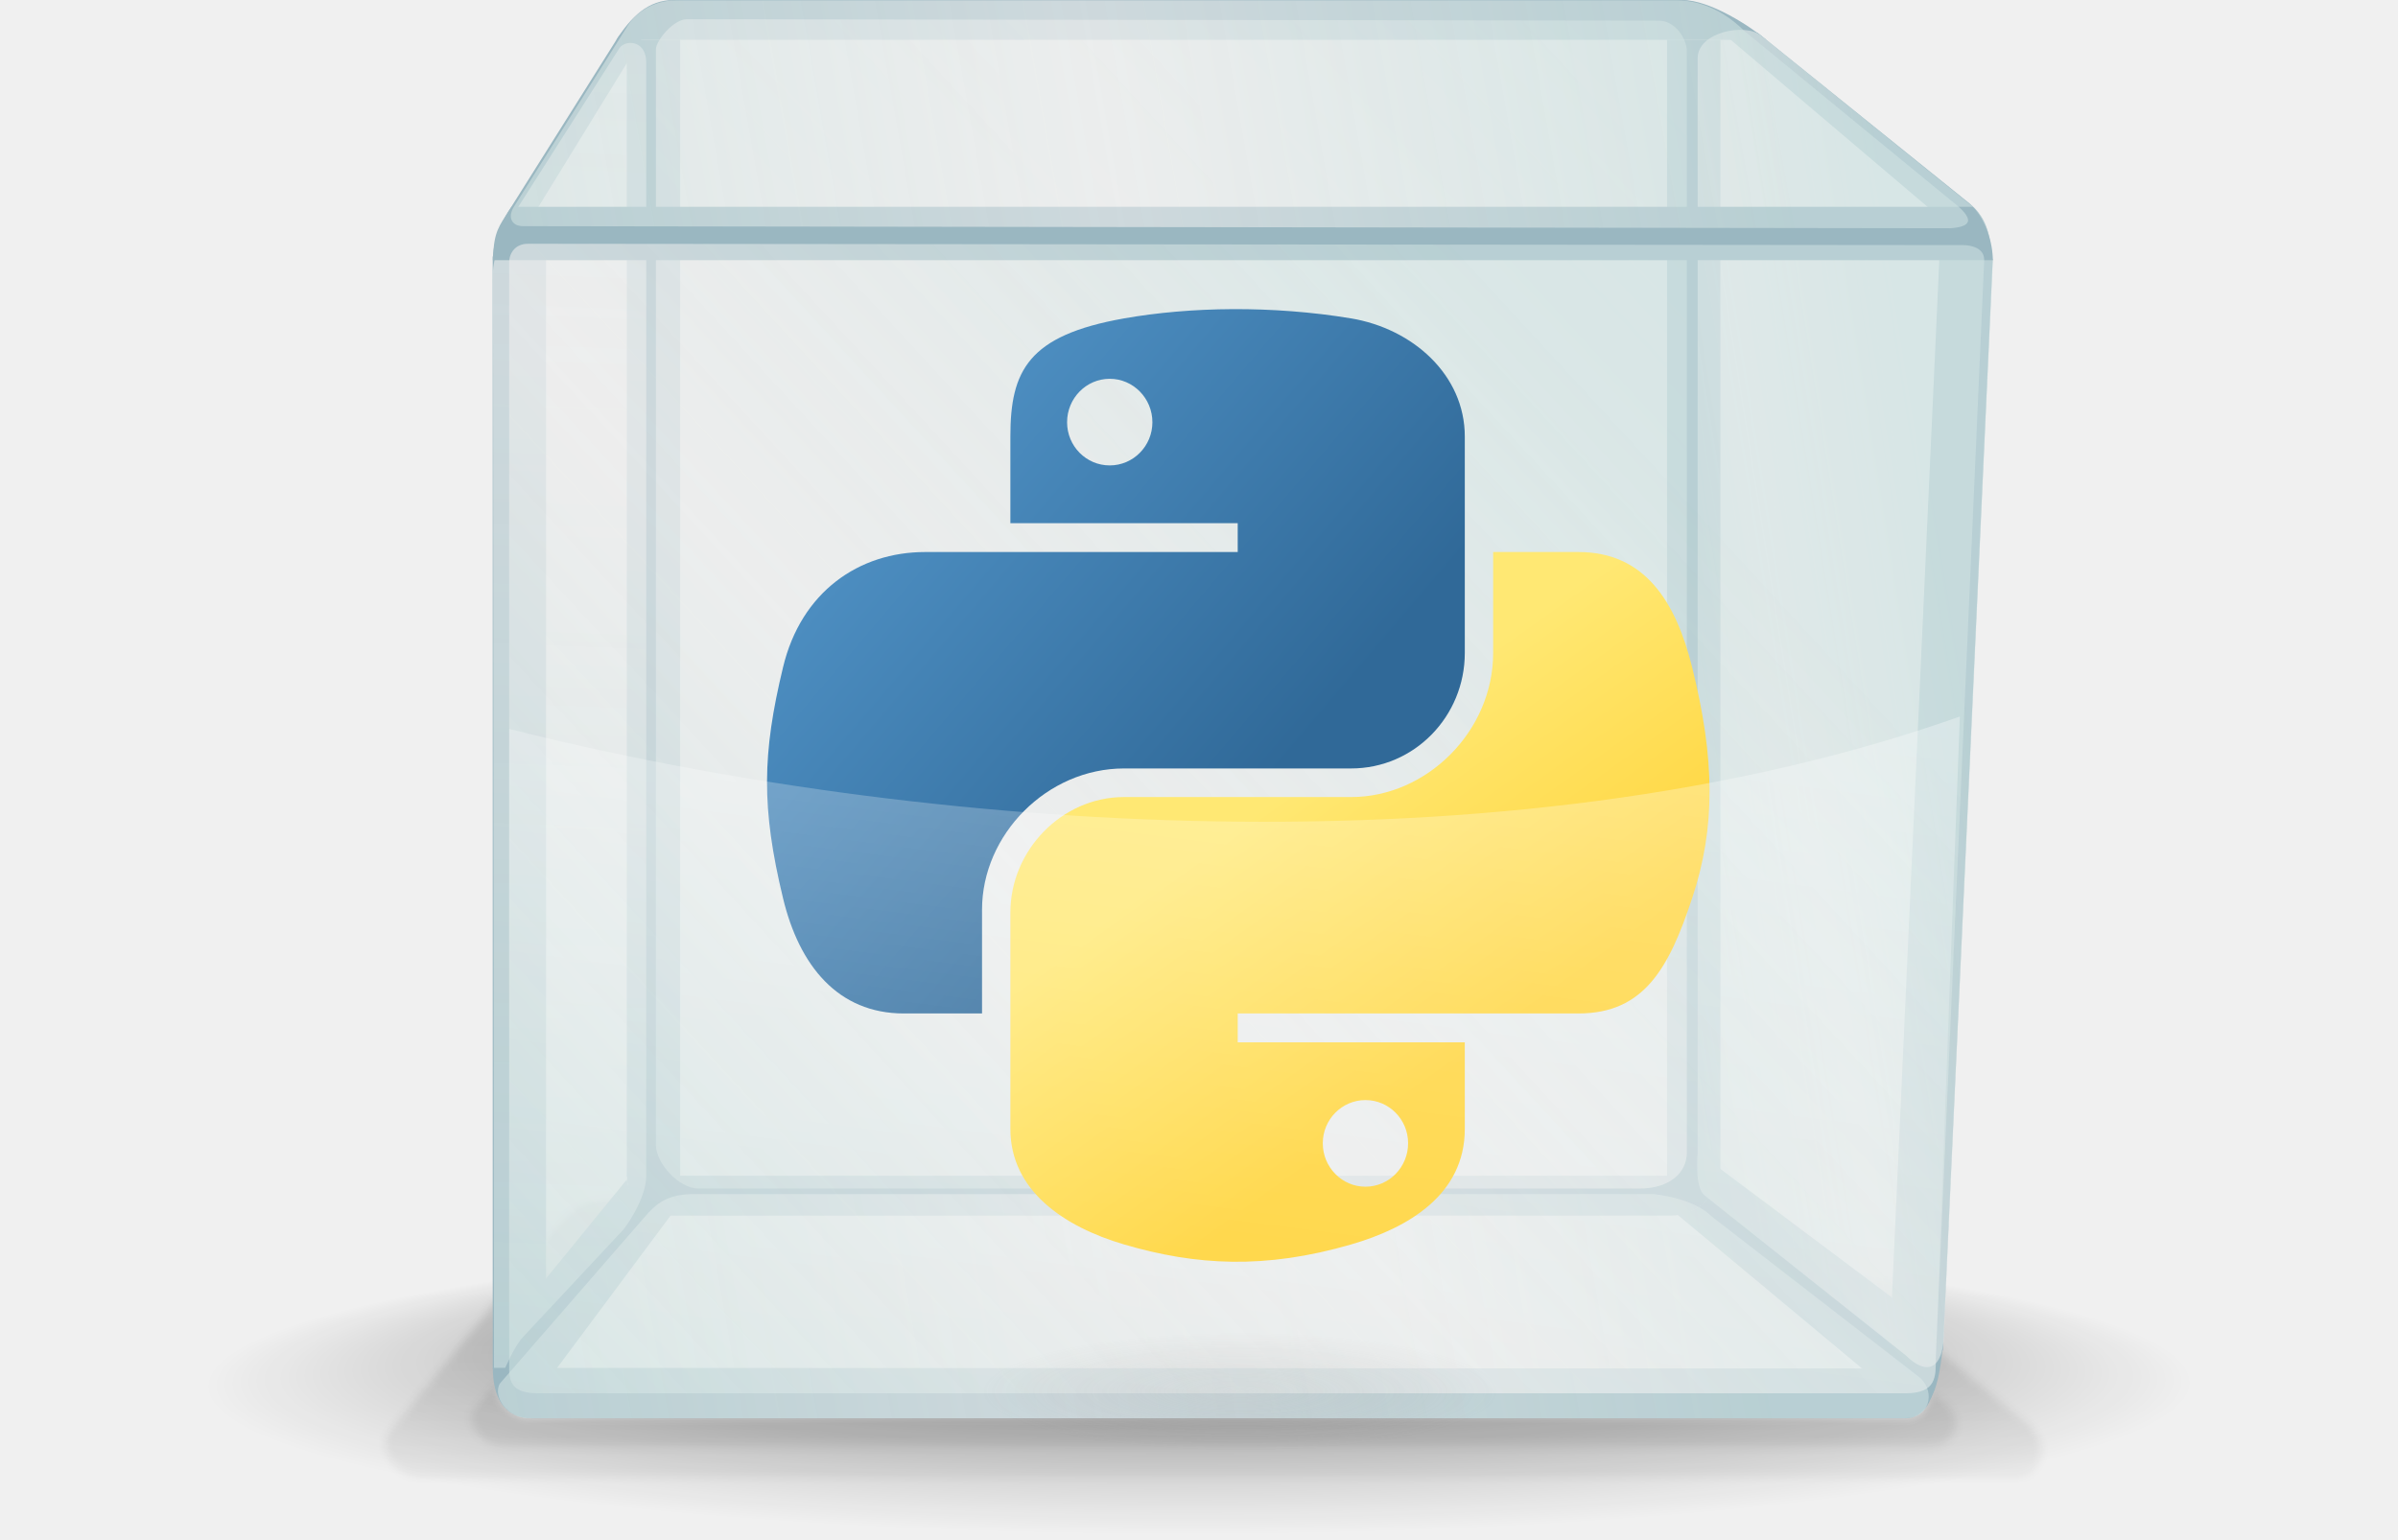
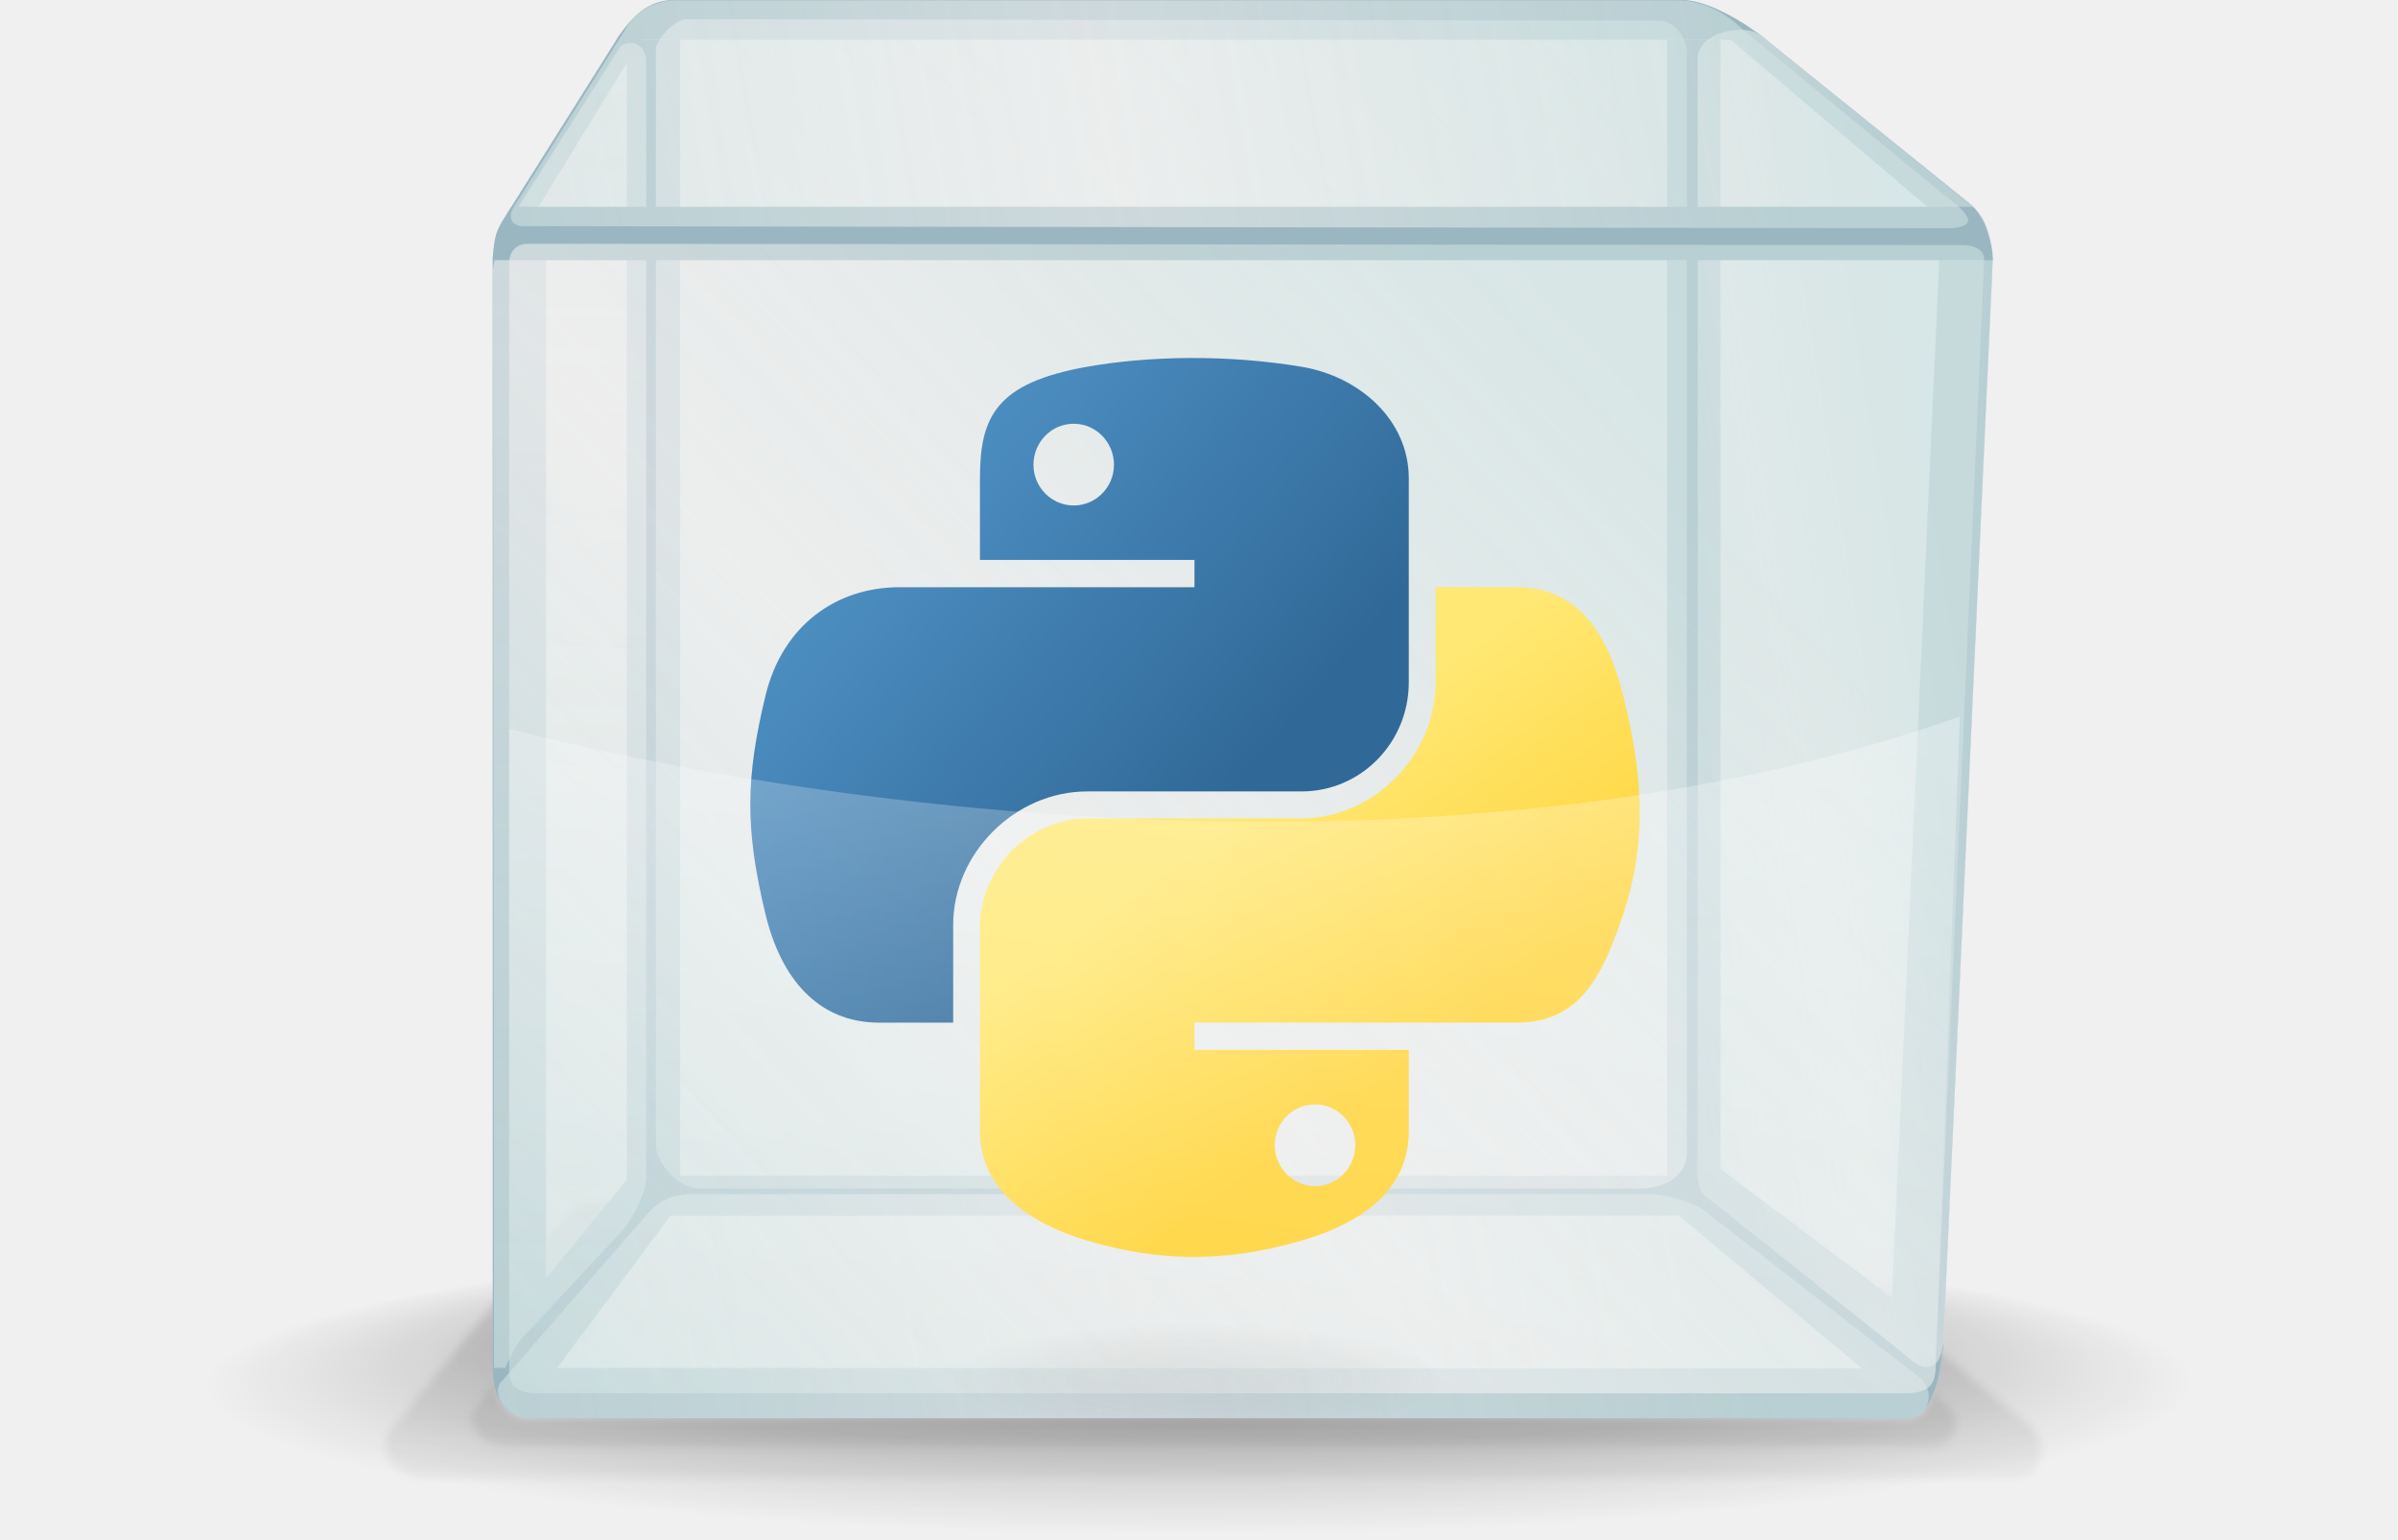
<svg xmlns="http://www.w3.org/2000/svg" xmlns:xlink="http://www.w3.org/1999/xlink" id="svg2233" viewBox="0 0 286.808 184.199" version="1.0" xml:space="preserve" width="286.808" height="184.199">
  <defs id="defs2235">
    <linearGradient id="linearGradient7463">
      <stop id="stop7465" style="stop-color:#d1e3e2;stop-opacity:.547" offset="0" />
      <stop id="stop3853" style="stop-color:#eeeeee;stop-opacity:.616" offset=".5" />
      <stop id="stop7467" style="stop-color:#d1e3e2;stop-opacity:.545" offset="1" />
    </linearGradient>
    <filter id="filter3662" x="-0.007" y="-0.044" width="1.013" height="1.089">
      <feGaussianBlur id="feGaussianBlur3664" stdDeviation="0.99" />
    </filter>
    <radialGradient id="radialGradient2603" fx="272.03" fy="553.58" gradientUnits="userSpaceOnUse" cy="707.22" cx="271.99" gradientTransform="matrix(0.5663824,-0.00114952,1.732559e-4,0.0853702,23.42315,270.9359)" r="210">
      <stop id="stop11688" style="stop-color:#000000;stop-opacity:.488" offset="0" />
      <stop id="stop11690" style="stop-color:#000000;stop-opacity:0" offset="1" />
    </radialGradient>
    <linearGradient id="linearGradient2605" y2="782.24" gradientUnits="userSpaceOnUse" x2="287.59" gradientTransform="matrix(1.157,0,0,1.2361,-49.276,-172.53)" y1="739.82" x1="287.59">
      <stop id="stop3673" style="stop-color:#000000;stop-opacity:.103" offset="0" />
      <stop id="stop3675" style="stop-color:#000000;stop-opacity:0" offset="1" />
    </linearGradient>
    <linearGradient id="linearGradient2669" y2="775.28" gradientUnits="userSpaceOnUse" x2="255.53" gradientTransform="matrix(0.4998641,0,0,0.4998641,22.39422,-45.39003)" y1="488.28" x1="292.42">
      <stop id="stop3879" style="stop-color:#ffffff;stop-opacity:.434" offset="0" />
      <stop id="stop3881" style="stop-color:#ffffff;stop-opacity:0" offset="1" />
    </linearGradient>
    <linearGradient id="linearGradient2672" y2="460.76" xlink:href="#linearGradient7463" gradientUnits="userSpaceOnUse" x2="128.5" gradientTransform="matrix(0.4998641,0,0,0.4998641,22.39422,-45.31897)" y1="405.76" x1="440.75" />
    <linearGradient id="linearGradient2675" y2="226.81" xlink:href="#linearGradient7463" gradientUnits="userSpaceOnUse" x2="371.47" gradientTransform="matrix(-0.6868414,0,0,-0.6868414,349.4003,489.2503)" y1="401.96" x1="181.42" />
    <linearGradient id="linearGradient2678" y2="460.76" xlink:href="#linearGradient7463" gradientUnits="userSpaceOnUse" x2="128.5" gradientTransform="matrix(0.4998641,0,0,0.4998641,19.70748,97.50956)" y1="405.76" x1="440.75" />
    <linearGradient id="linearGradient2683" y2="226.81" xlink:href="#linearGradient7463" gradientUnits="userSpaceOnUse" x2="371.47" gradientTransform="matrix(-0.5053925,0.7186901,0,-0.6801051,280.3666,219.2406)" y1="401.96" x1="181.42" />
    <linearGradient id="linearGradient2686" y2="226.81" xlink:href="#linearGradient7463" gradientUnits="userSpaceOnUse" x2="371.47" gradientTransform="matrix(-0.1365468,-0.1114204,0,-0.6868414,286.9893,501.8846)" y1="401.96" x1="181.42" />
    <linearGradient id="linearGradient2689" y2="226.81" xlink:href="#linearGradient7463" gradientUnits="userSpaceOnUse" x2="371.47" gradientTransform="matrix(-0.6868414,0,0,-0.6868414,364.948,462.39)" y1="401.96" x1="181.42" />
    <linearGradient id="linearGradient2795">
      <stop style="stop-color:#b8b8b8;stop-opacity:0.498" offset="0" id="stop2797" />
      <stop style="stop-color:#7f7f7f;stop-opacity:0" offset="1" id="stop2799" />
    </linearGradient>
    <linearGradient id="linearGradient2787">
      <stop style="stop-color:#7f7f7f;stop-opacity:0.5" offset="0" id="stop2789" />
      <stop style="stop-color:#7f7f7f;stop-opacity:0" offset="1" id="stop2791" />
    </linearGradient>
    <linearGradient id="linearGradient3676">
      <stop style="stop-color:#b2b2b2;stop-opacity:0.5" offset="0" id="stop3678" />
      <stop style="stop-color:#b3b3b3;stop-opacity:0" offset="1" id="stop3680" />
    </linearGradient>
    <linearGradient id="linearGradient3236">
      <stop style="stop-color:#f4f4f4;stop-opacity:1" offset="0" id="stop3244" />
      <stop style="stop-color:#ffffff;stop-opacity:1" offset="1" id="stop3240" />
    </linearGradient>
    <linearGradient id="linearGradient4671">
      <stop style="stop-color:#ffd43b;stop-opacity:1" offset="0" id="stop4673" />
      <stop style="stop-color:#ffe873;stop-opacity:1" offset="1" id="stop4675" />
    </linearGradient>
    <linearGradient id="linearGradient4689">
      <stop style="stop-color:#5a9fd4;stop-opacity:1" offset="0" id="stop4691" />
      <stop style="stop-color:#306998;stop-opacity:1" offset="1" id="stop4693" />
    </linearGradient>
    <linearGradient x1="224.24" y1="144.757" x2="-65.309" y2="144.757" id="linearGradient2987" xlink:href="#linearGradient4671" gradientUnits="userSpaceOnUse" gradientTransform="translate(100.2702,99.61116)" />
    <linearGradient x1="172.942" y1="77.476" x2="26.67" y2="76.313" id="linearGradient2990" xlink:href="#linearGradient4689" gradientUnits="userSpaceOnUse" gradientTransform="translate(100.2702,99.61116)" />
    <linearGradient x1="224.24" y1="144.757" x2="-65.309" y2="144.757" id="linearGradient2255" xlink:href="#linearGradient4671" gradientUnits="userSpaceOnUse" gradientTransform="matrix(0.562541,0,0,0.567972,-11.5974,-7.60954)" />
    <linearGradient x1="172.942" y1="76.176" x2="26.67" y2="76.313" id="linearGradient2258" xlink:href="#linearGradient4689" gradientUnits="userSpaceOnUse" gradientTransform="matrix(0.562541,0,0,0.567972,-11.5974,-7.60954)" />
    <radialGradient cx="61.519" cy="132.286" r="29.037" fx="61.519" fy="132.286" id="radialGradient2801" xlink:href="#linearGradient2795" gradientUnits="userSpaceOnUse" gradientTransform="matrix(1,0,0,0.177966,0,108.7434)" />
    <linearGradient x1="150.961" y1="192.352" x2="112.031" y2="137.273" id="linearGradient1475" xlink:href="#linearGradient4671" gradientUnits="userSpaceOnUse" gradientTransform="matrix(0.562541,0,0,0.567972,-9.399749,-5.305317)" />
    <linearGradient x1="26.649" y1="20.604" x2="135.665" y2="114.398" id="linearGradient1478" xlink:href="#linearGradient4689" gradientUnits="userSpaceOnUse" gradientTransform="matrix(0.562541,0,0,0.567972,-9.399749,-5.305317)" />
    <radialGradient cx="61.519" cy="132.286" r="29.037" fx="61.519" fy="132.286" id="radialGradient1480" xlink:href="#linearGradient2795" gradientUnits="userSpaceOnUse" gradientTransform="matrix(2.382716e-8,-0.296405,1.43676,4.683673e-7,-128.544,150.5202)" />
  </defs>
  <g id="layer4" transform="translate(-34.19,-165.321)">
    <path id="path1648" style="display:none;fill:none;stroke:#ffffff;stroke-width:1px" d="m 255.17,667.94 c 105.62,-29.82 164.49,-18.7 304.85,-6.95 82.52,6.91 180.3,-11.42 237.14,-8.54 95.12,4.81 189.98,28.25 321.14,20.54" />
    <path id="path11576" style="fill:url(#radialGradient2603);fill-rule:evenodd;stroke-width:0.711" d="M 177.594,304.597 C 98.434,304.597 34.19,318.78 34.19,329.716 34.191,340.645 98.434,349.52 177.594,349.52 c 79.16,0 143.404,-8.875 143.404,-19.804 0,-10.936 -64.244,-25.119 -143.404,-25.119 z m -60.862,3.588 h 115.258 c 1.968,0.22 5.159,0.91 6.957,2.707 l 24.963,19.314 c 1.833,1.833 0.981,4.782 -1.919,4.782 H 97.504 c -2.658,0 -4.377,-2.558 -3.539,-4.121 L 111.161,311.063 c 1.563,-1.862 2.835,-2.75 5.571,-2.878 z" />
    <path id="path3669" style="fill:url(#linearGradient2605);filter:url(#filter3662)" transform="matrix(0.4998641,0,0,0.4998641,22.39422,-45.39003)" d="m 169.09,708.78 c -6.32,0.32 -9.29,2.55 -12.9,7.16 l -39.85,48.94 c -1.93,3.85 2.1,10.21 8.25,10.21 h 380.72 c 6.71,0 8.64,-7.31 4.41,-11.84 l -57.78,-47.78 c -4.16,-4.46 -11.54,-6.14 -16.1,-6.69 h -9.75 c 2.65,0.85 5.26,2.09 7.13,3.97 l 49.94,38.66 c 3.66,3.66 1.98,9.56 -3.82,9.56 H 150.28 c -5.32,0 -8.79,-5.13 -7.12,-8.25 l 34.43,-39.6 c 1.66,-1.97 3.15,-3.39 5,-4.34 z" />
    <path id="path3660" style="fill:#000000;fill-opacity:0.069;filter:url(#filter3662)" transform="matrix(0.4998641,0,0,0.4998641,22.39422,-45.39003)" d="m 176.84,714 c -1.54,0.96 -2.86,2.27 -4.31,4 l -35.72,41.06 c -1.73,3.24 1.86,8.57 7.38,8.56 H 485.5 c 6.01,0 7.77,-6.1 3.97,-9.9 l -4.66,-3.6 c 1.04,3.31 -0.96,6.85 -5.47,6.85 H 150.28 c -5.32,0 -8.79,-5.13 -7.12,-8.25 z" />
    <path id="path3873" d="m 266.567,326.902 h -6.388 l 5.962,-130.628 h 6.388 z" style="fill:#9ab7c1;stroke-width:0.711" />
    <path id="path3871" d="M 99.5,329.105 H 93.119 V 196.011 h 6.381 z" style="fill:#9ab7c1;stroke-width:0.711" />
    <path id="path3867" d="m 114.543,310.551 c -2.65,-0.1 -4.747,-0.526 -5.393,-4.1 l -15.832,19.399 c -0.391,6.175 0.483,8.129 4.214,7.546 z" style="fill:#9ab7c1;stroke-width:0.711" />
    <path id="path3869" d="m 234.718,310.565 c 2.601,-0.092 5.301,-2.416 5.088,-5.507 l 26.832,20.11 c -0.448,6.871 -1.769,9.053 -3.908,8.733 z" style="fill:#9ab7c1;stroke-width:0.711" />
    <path id="path3863" d="m 111.019,169.856 c 0.078,-1.269 -2.011,-1.644 -2.949,-0.018 L 95.002,190.611 c -1.009,1.656 -1.819,2.402 -1.819,5.727 l 3.39,-2.992 z" style="fill:#9ab7c1;stroke-width:0.711" />
    <path id="path3865" d="m 241.192,170.086 c -0.469,-1.181 1.99,-1.582 3.347,-0.739 l 25.219,20.319 c 1.485,1.258 2.487,2.899 2.594,6.303 l -3.78,-2.643 z" style="fill:#9ab7c1;stroke-width:0.711" />
    <path id="path3857" d="m 115.538,306.089 h -6.381 V 170.075 h 6.381 z" style="fill:#9ab7c1;stroke-width:0.711" />
    <path id="path3859" d="m 239.884,305.989 c 0,1.947 -2.544,4.768 -5.898,4.768 H 114.721 c -3.269,0 -5.535,-1.066 -5.535,-4.768 z" style="fill:#9ab7c1;stroke-width:0.711" />
    <path id="path3861" d="m 239.955,306.089 h -6.381 V 170.075 h 6.381 z" style="fill:#9ab7c1;stroke-width:0.711" />
    <path id="path3855" d="m 245.448,170.083 c -1.812,-1.539 -6.694,-4.762 -10.041,-4.762 H 114.764 c -3.077,0 -5.088,2.039 -6.857,4.762 z" style="fill:#9ab7c1;stroke-width:0.711" />
    <path id="path3849" d="M 230.377,307.517 H 117.734 c -2.373,0 -5.095,-3.056 -5.095,-5.223 V 171.24 c 0,-1.091 2.139,-3.62 3.695,-3.618 l 116.231,0.166 c 2.046,0 3.375,2.234 3.375,3.63 V 303.239 c 0,2.274 -1.926,4.249 -5.564,4.278 z" style="fill:url(#linearGradient2689);stroke-width:0.711" />
    <path id="path3845" style="fill:url(#linearGradient2686);stroke-width:0.711" d="m 262.154,327.499 -24.103,-19.165 c -1.208,-0.959 -0.817,-5.038 -0.817,-5.038 V 172.292 c 0,-3.144 5.685,-4.255 7.596,-2.712 l 25.34,20.477 c 1.528,1.236 2.366,4.136 2.366,6.907 l -5.806,127.203 c 0,5.408 -2.231,5.635 -4.576,3.333 z" />
    <path id="path3837" style="fill:url(#linearGradient2683);stroke-width:0.711" d="m 108.773,312.399 -12.002,12.855 c -2.139,2.288 -3.496,8.605 -3.496,3.83 l -0.121,-131.331 c -0.007,-0.938 0.775,-4.157 1.84,-5.834 l 13.26,-20.813 c 0.675,-1.052 3.226,-1.04 3.226,1.691 v 133.214 c 0,2.245 -1.713,5.116 -2.707,6.388 z" />
    <path id="path7416" d="m 272.536,196.452 c 0,-2.11 -0.874,-4.875 -2.388,-6.388 H 95.372 c -1.094,1.499 -2.238,3.986 -2.238,6.388 z" style="fill:#9ab7c1;stroke-width:0.711" />
    <path id="path3835" d="m 265.728,329.055 c 0,3.823 -1.506,5.948 -3.61,5.948 H 97.802 c -3.404,0 -4.669,-2.622 -4.669,-6.033 z" style="fill:#9ab7c1;stroke-width:0.711" />
    <path id="path3831" d="m 116.739,308.185 h 115.25 c 1.968,0.22 5.159,0.902 6.957,2.7 l 24.963,19.328 c 1.826,1.833 0.981,4.782 -1.911,4.782 H 97.511 c -2.665,0 -4.391,-2.572 -3.553,-4.129 l 17.203,-19.79 c 1.563,-1.869 2.842,-2.764 5.578,-2.892 z" style="fill:url(#linearGradient2678);stroke-width:0.711" />
    <path id="rect7391" d="M 262.183,332.011 H 98.562 c -2.373,0 -3.475,-0.689 -3.475,-2.849 V 196.729 c 0,-1.094 0.696,-2.245 2.26,-2.245 l 171.657,0.163 c 0.981,0.007 2.501,0.362 2.501,1.755 l -5.784,131.331 c 0,2.267 0.107,4.242 -3.539,4.278 z" style="fill:url(#linearGradient2675);stroke-width:0.711" />
-     <g id="g2303" transform="matrix(1.01411,0,0,1.01411,120.2593,195.8172)">
+     <g id="g2303" transform="matrix(0.9569914,0,0,0.9569914,118.5786,202.0286)">
      <path id="path1948" style="fill:url(#linearGradient1478);fill-opacity:1" d="m 60.51,6.398 c -4.584,0.021 -8.961,0.412 -12.812,1.094 C 36.351,9.496 34.291,13.692 34.291,21.429 v 10.219 h 26.812 v 3.406 h -26.812 -10.062 c -7.792,0 -14.616,4.684 -16.75,13.594 -2.462,10.213 -2.571,16.586 0,27.25 1.906,7.938 6.458,13.594 14.25,13.594 h 9.219 v -12.25 c 0,-8.85 7.657,-16.656 16.75,-16.656 h 26.781 c 7.455,0 13.406,-6.138 13.406,-13.625 v -25.531 c 0,-7.266 -6.13,-12.725 -13.406,-13.938 -4.606,-0.767 -9.385,-1.115 -13.969,-1.094 z m -14.5,8.219 c 2.77,0 5.031,2.299 5.031,5.125 -2e-6,2.816 -2.262,5.094 -5.031,5.094 -2.779,-1e-6 -5.031,-2.277 -5.031,-5.094 -1e-6,-2.826 2.252,-5.125 5.031,-5.125 z" />
      <path id="path1950" style="fill:url(#linearGradient1475);fill-opacity:1" d="m 91.229,35.054 v 11.906 c 0,9.231 -7.826,17 -16.75,17 h -26.781 c -7.336,0 -13.406,6.278 -13.406,13.625 v 25.531 c 0,7.266 6.319,11.54 13.406,13.625 8.487,2.496 16.626,2.947 26.781,0 6.75,-1.954 13.406,-5.888 13.406,-13.625 V 92.898 h -26.781 v -3.406 h 26.781 13.406 c 7.792,0 10.696,-5.435 13.406,-13.594 2.799,-8.399 2.68,-16.476 0,-27.25 -1.926,-7.757 -5.604,-13.594 -13.406,-13.594 z m -15.062,64.656 c 2.779,3e-6 5.031,2.277 5.031,5.094 -2e-6,2.826 -2.252,5.125 -5.031,5.125 -2.77,0 -5.031,-2.299 -5.031,-5.125 2e-6,-2.816 2.262,-5.094 5.031,-5.094 z" />
      <path id="path1894" style="opacity:0.444;fill:url(#radialGradient1480);fill-opacity:1;fill-rule:nonzero;stroke:none;stroke-width:20;stroke-miterlimit:4;stroke-dasharray:none;stroke-opacity:1" transform="matrix(0.73406,0,0,0.809524,16.24958,27.00935)" d="m 110.467,132.286 a 48.948,8.607 0 1 1 -97.897,0 48.948,8.607 0 1 1 97.897,0 z" />
    </g>
    <path id="rect7393" style="fill:url(#linearGradient2672);stroke-width:0.711" d="m 115.105,165.358 c -2.956,0 -4.896,1.634 -5.749,2.89 l -13.75,21.887 c -0.753,1.307 -0.092,2.245 1.13,2.245 l 170.733,0.249 c 2.267,-0.178 3.29,-0.867 0.043,-3.34 l -24.729,-20.292 c -1.798,-1.801 -4.605,-3.64 -8.108,-3.64 z" />
    <path id="path3875" d="M 262.183,332.011 H 98.562 c -2.373,0 -3.475,-0.689 -3.475,-2.849 v -76.637 c 48.164,12.187 119.152,17.807 173.505,-1.478 l -2.871,76.687 c 0,2.267 0.107,4.242 -3.539,4.278 z" style="fill:url(#linearGradient2669);stroke-width:0.711" />
  </g>
</svg>
